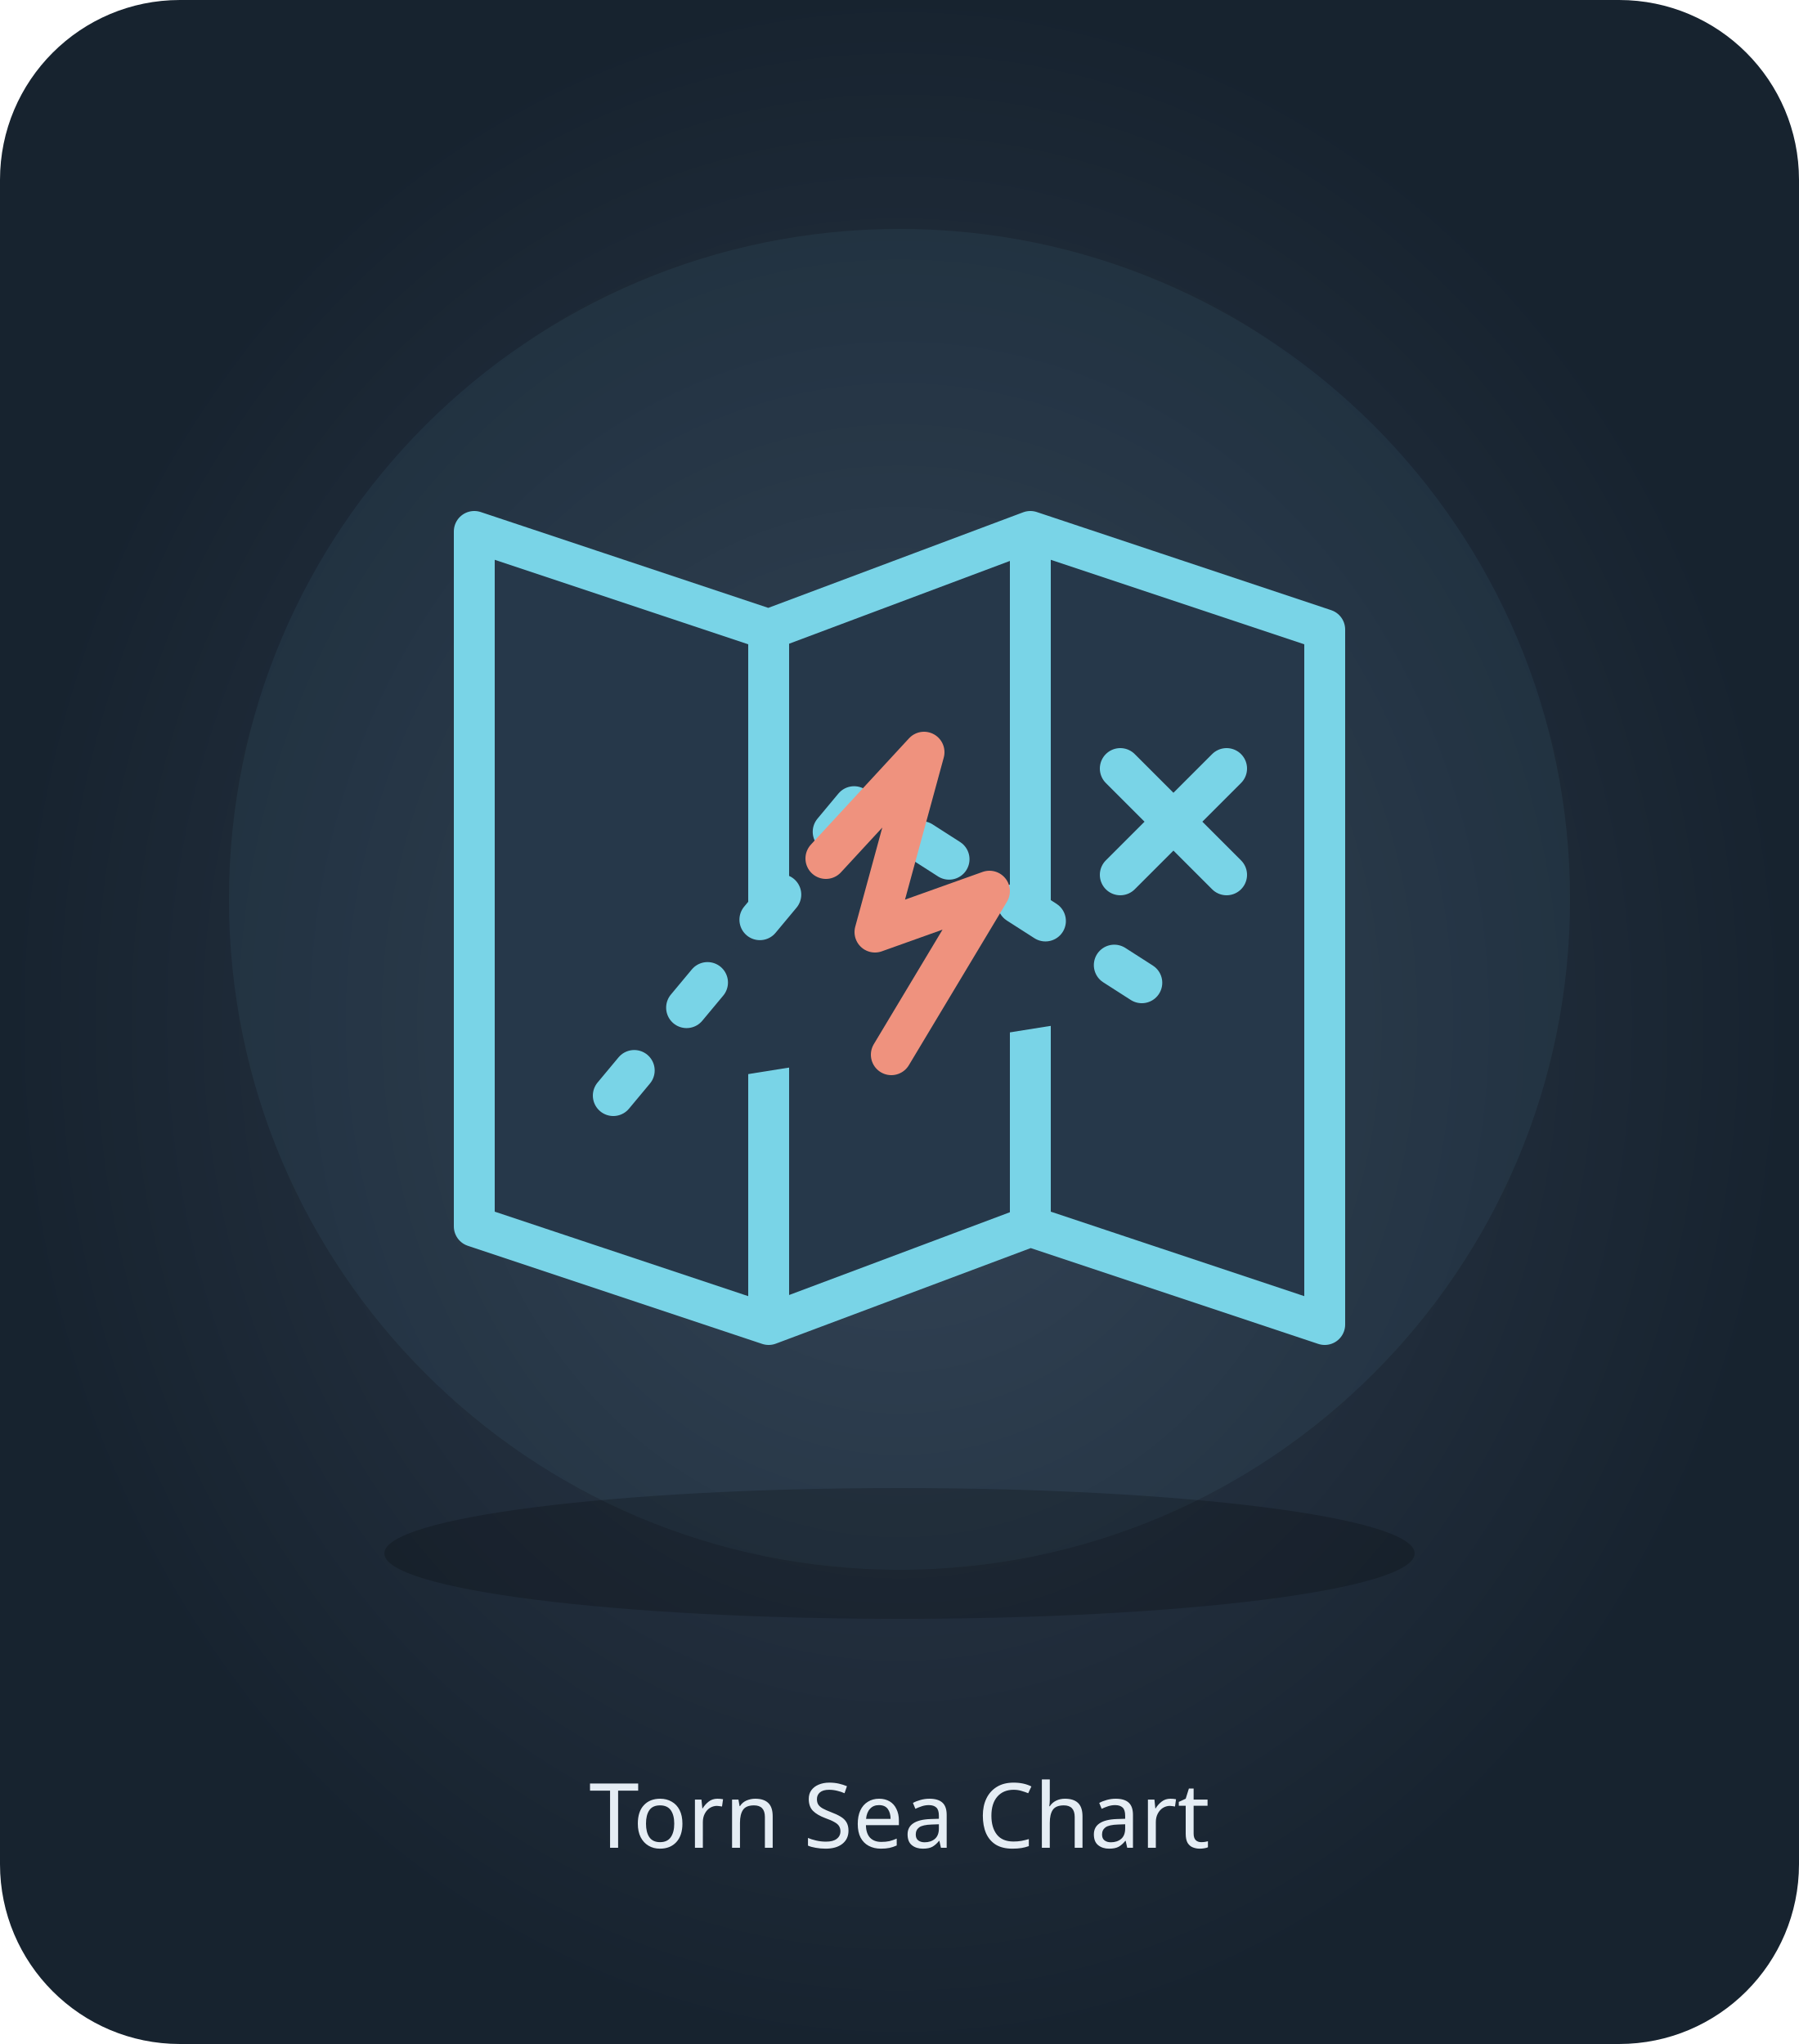
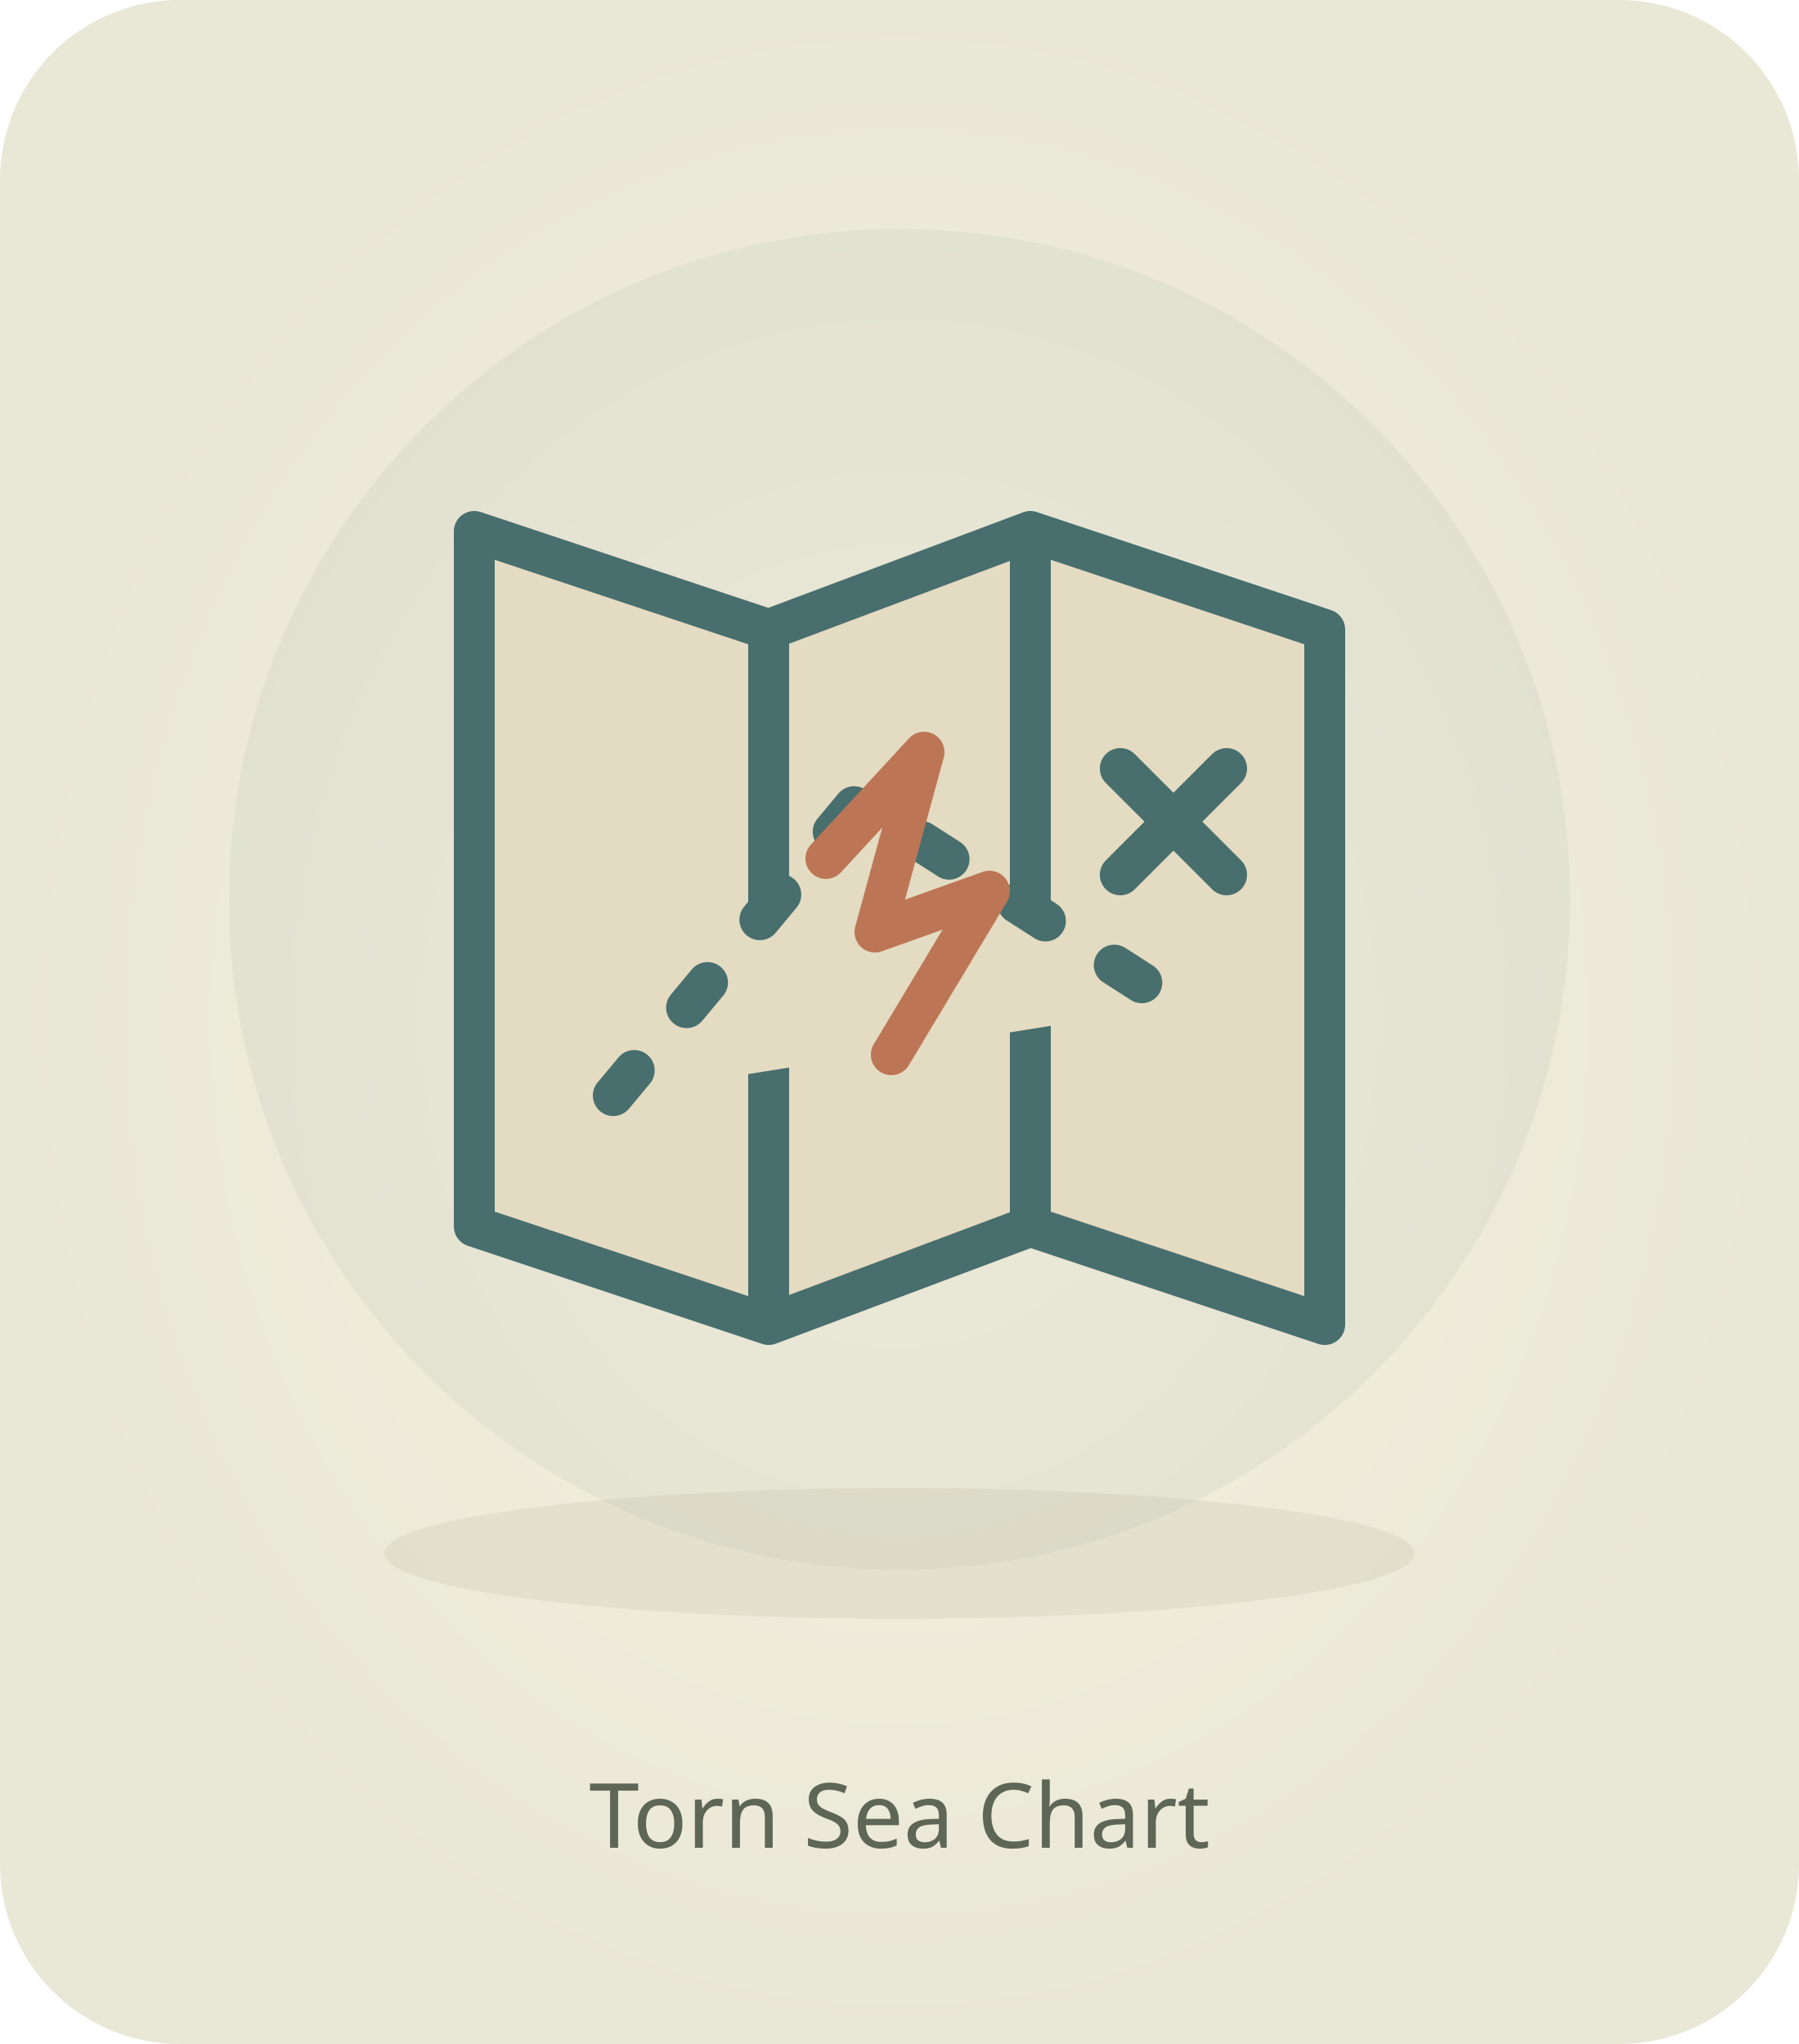
<svg xmlns="http://www.w3.org/2000/svg" viewBox="0 0 220 250" role="img">
  <defs>
    <radialGradient id="bg">
-       <stop stop-color="#303c4e" />
-       <stop offset="1" stop-color="#17232f" />
+       <stop stop-color="#f7f2df" />
+       <stop offset="1" stop-color="#e9e7d6" />
    </radialGradient>
  </defs>
  <rect width="220" height="250" rx="22" fill="url(#bg)" />
-   <circle cx="110" cy="110" r="82" fill="#79d4e7" opacity=".06" />
-   <ellipse cx="110" cy="190" rx="63" ry="8" fill="#000" opacity=".2" />
-   <g fill="#26384a" stroke="#79d4e7" stroke-width="5" stroke-linecap="round" stroke-linejoin="round">
+   <circle cx="110" cy="110" r="82" fill="#486e6d" opacity=".06" />
+   <ellipse cx="110" cy="190" rx="63" ry="8" fill="#605b3c" opacity=".08" />
+   <g fill="#e3dbc2" stroke="#486e6d" stroke-width="5" stroke-linecap="round" stroke-linejoin="round">
    <path d="m58 65 36 12 32-12 36 12v85l-36-12-32 12-36-12Zm36 12v85m32-97v85" />
    <path stroke-dasharray="4 10" d="m75 134 30-36 39 25" />
    <path d="m137 94 13 13m0-13-13 13" />
-     <path d="m101 105 12-13-6 22 14-5-12 20" stroke="#ef927e" stroke-width="5" />
+     <path d="m101 105 12-13-6 22 14-5-12 20" stroke="#bc7655" stroke-width="5" />
  </g>
-   <text x="110" y="226" fill="#e5edf4" font-family="sans-serif" font-size="11" text-anchor="middle">Torn Sea Chart</text>
+   <text x="110" y="226" fill="#5e6656" font-family="sans-serif" font-size="11" text-anchor="middle">Torn Sea Chart</text>
</svg>
